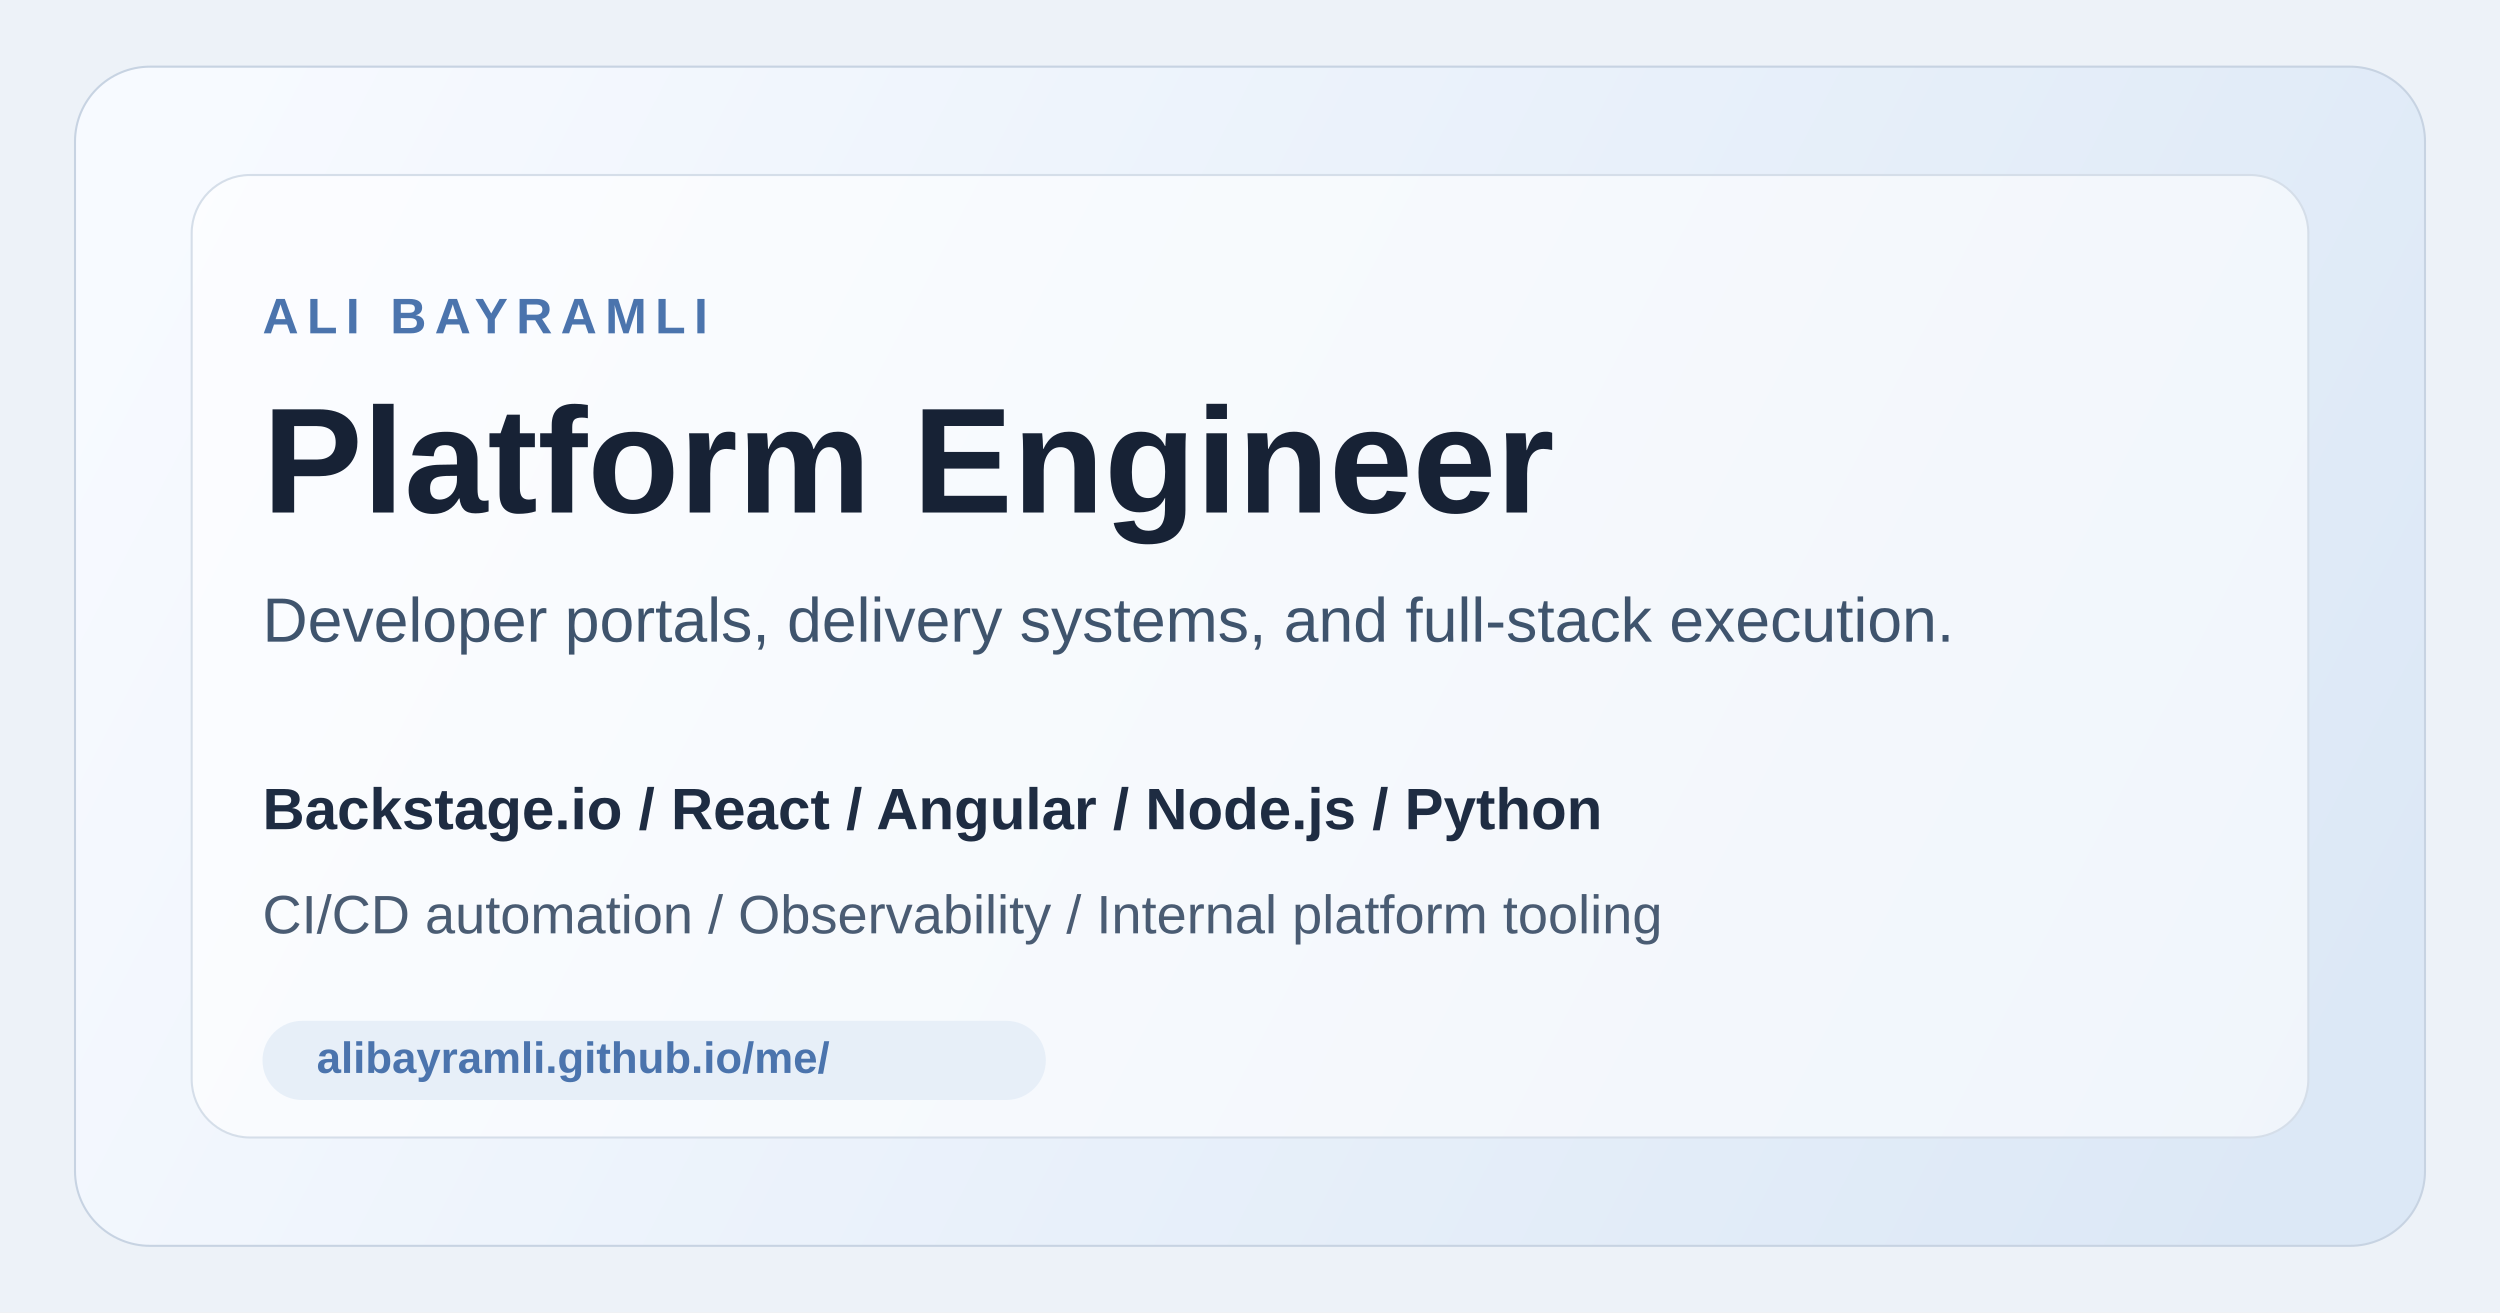
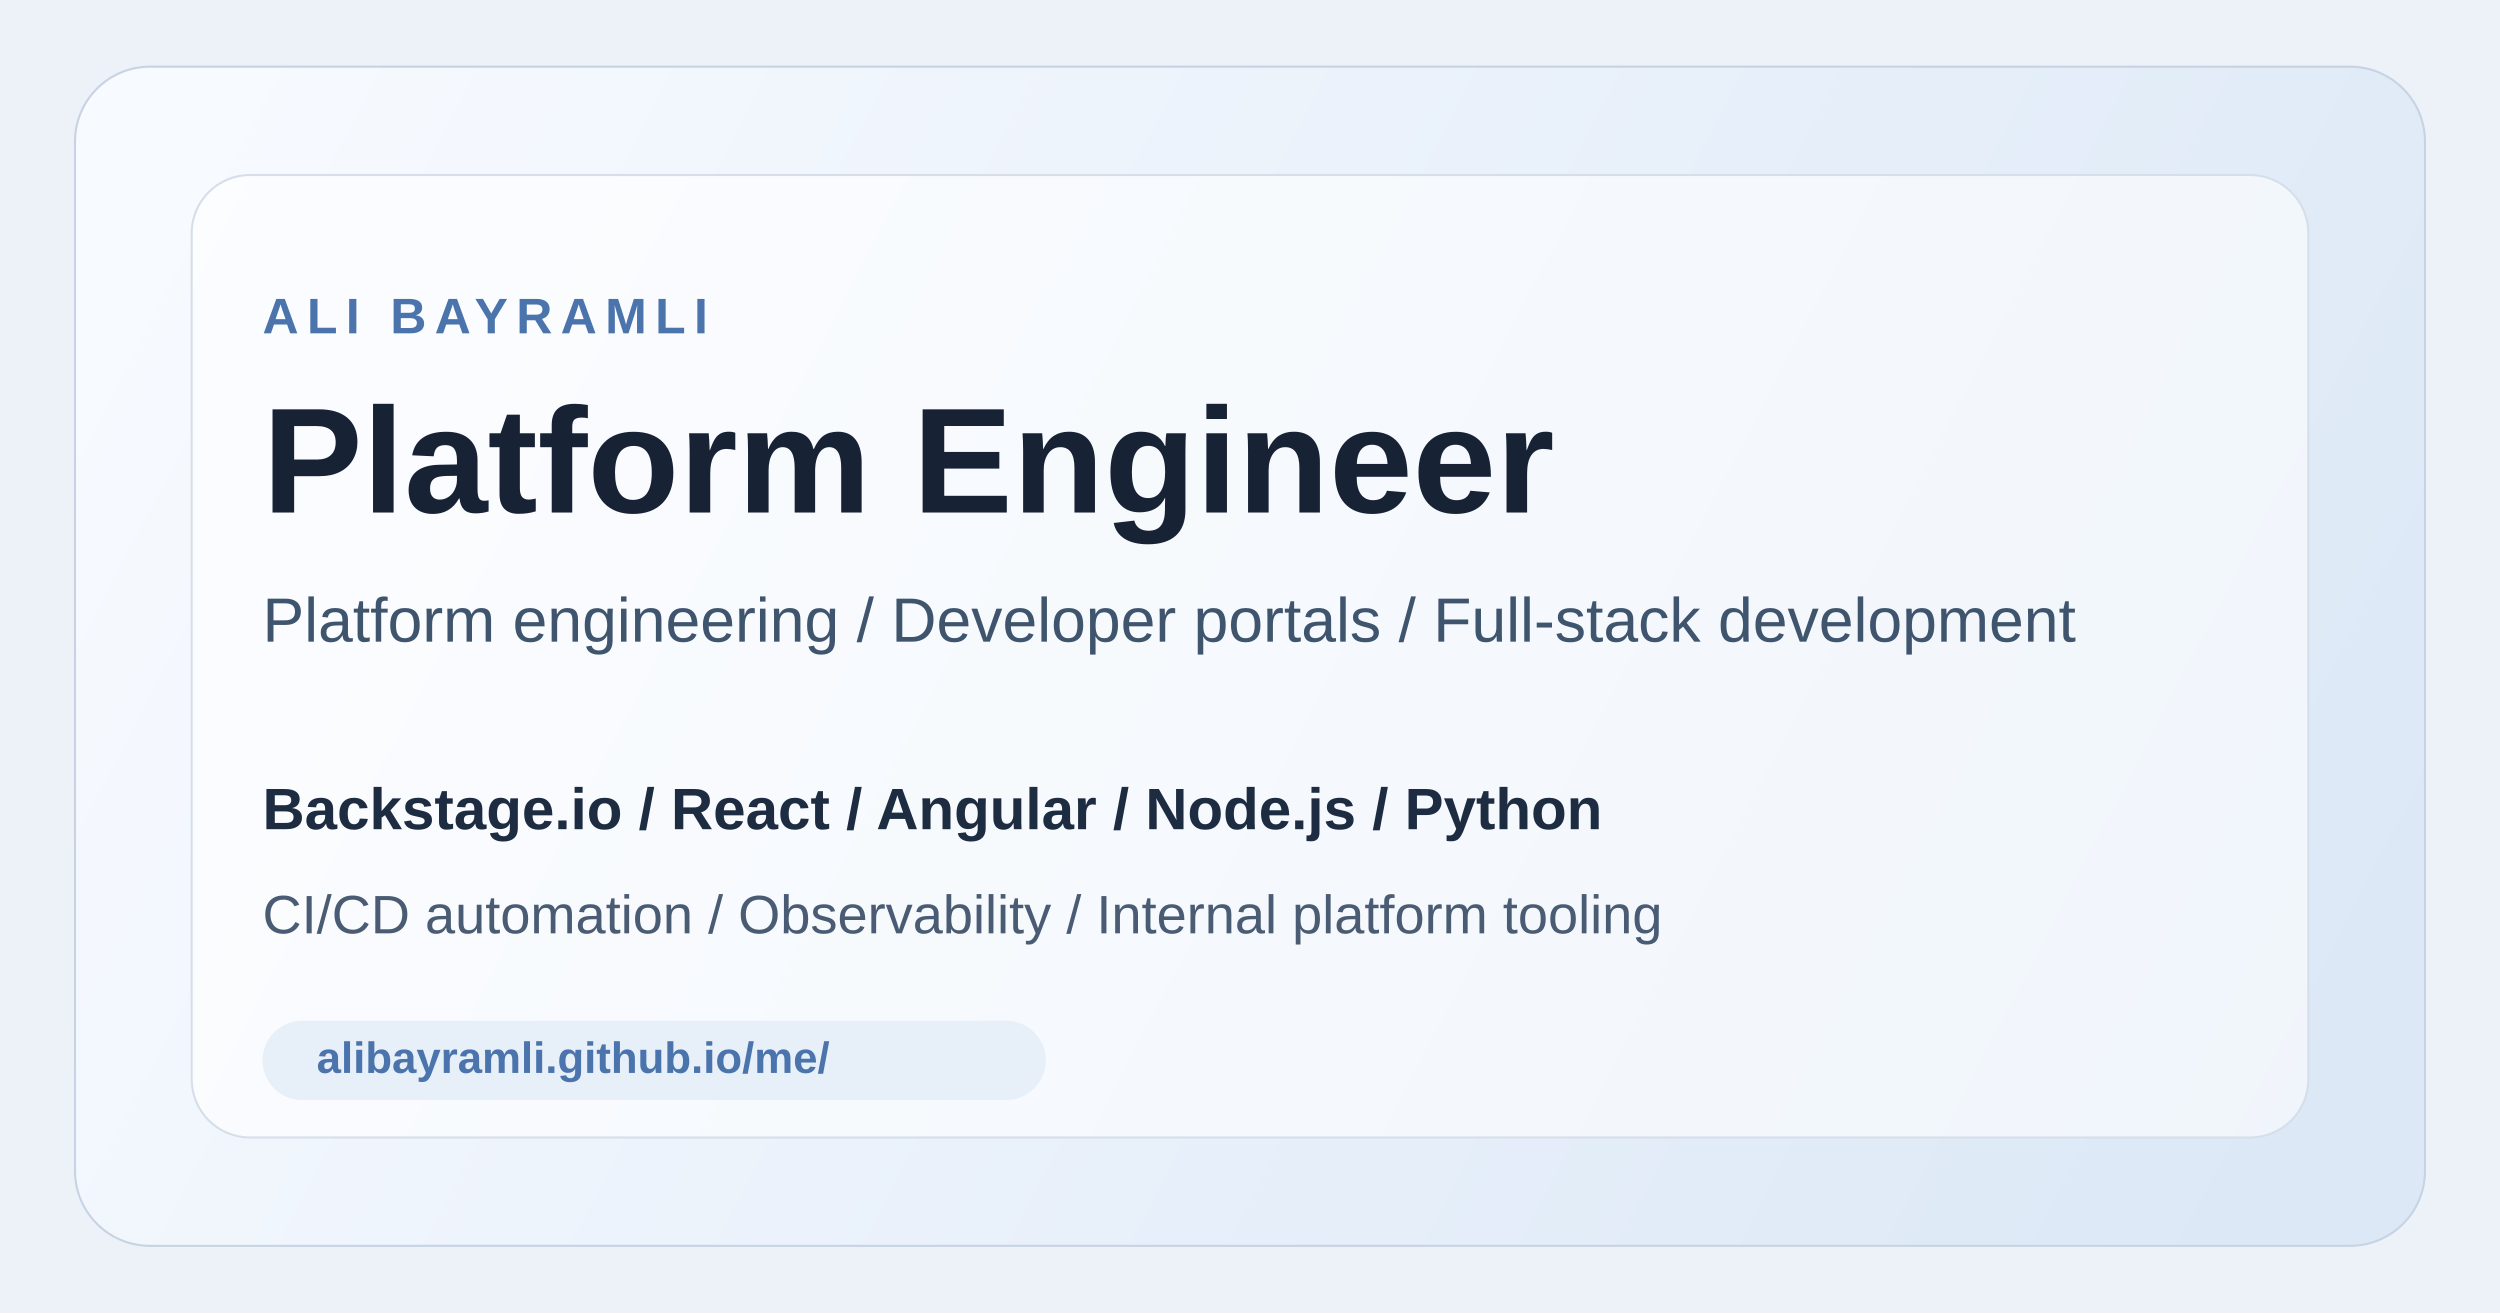
<svg xmlns="http://www.w3.org/2000/svg" width="1200" height="630" viewBox="0 0 1200 630" fill="none">
  <defs>
    <linearGradient id="bg" x1="96" y1="64" x2="1088" y2="582" gradientUnits="userSpaceOnUse">
      <stop stop-color="#F7FAFF" />
      <stop offset="1" stop-color="#DCE8F6" />
    </linearGradient>
  </defs>
  <rect width="1200" height="630" fill="#EDF2F8" />
  <rect x="36" y="32" width="1128" height="566" rx="36" fill="url(#bg)" />
  <rect x="36" y="32" width="1128" height="566" rx="36" stroke="#C7D3E2" />
  <rect x="92" y="84" width="1016" height="462" rx="28" fill="#FFFFFF" fill-opacity="0.58" stroke="#D5DEE9" />
  <text x="126" y="160" fill="#4B74AD" font-family="'Segoe UI', Arial, sans-serif" font-size="24" font-weight="700" letter-spacing="4">ALI BAYRAMLI</text>
  <text x="126" y="246" fill="#172235" font-family="'Segoe UI', Arial, sans-serif" font-size="72" font-weight="700">Platform Engineer</text>
-   <text x="126" y="308" fill="#3F546D" font-family="'Segoe UI', Arial, sans-serif" font-size="30">Developer portals, delivery systems, and full-stack execution.</text>
+   <text x="126" y="308" fill="#3F546D" font-family="'Segoe UI', Arial, sans-serif" font-size="30">Platform engineering / Developer portals / Full-stack development</text>
  <text x="126" y="398" fill="#1E2C42" font-family="'Segoe UI', Arial, sans-serif" font-size="28" font-weight="700">Backstage.io / React / Angular / Node.js / Python</text>
  <text x="126" y="448" fill="#4A5C73" font-family="'Segoe UI', Arial, sans-serif" font-size="26">CI/CD automation / Observability / Internal platform tooling</text>
  <rect x="126" y="490" width="376" height="38" rx="19" fill="#E7EFF8" />
  <text x="152" y="515" fill="#4B74AD" font-family="'Segoe UI', Arial, sans-serif" font-size="21" font-weight="700">alibayramli.github.io/me/</text>
</svg>
